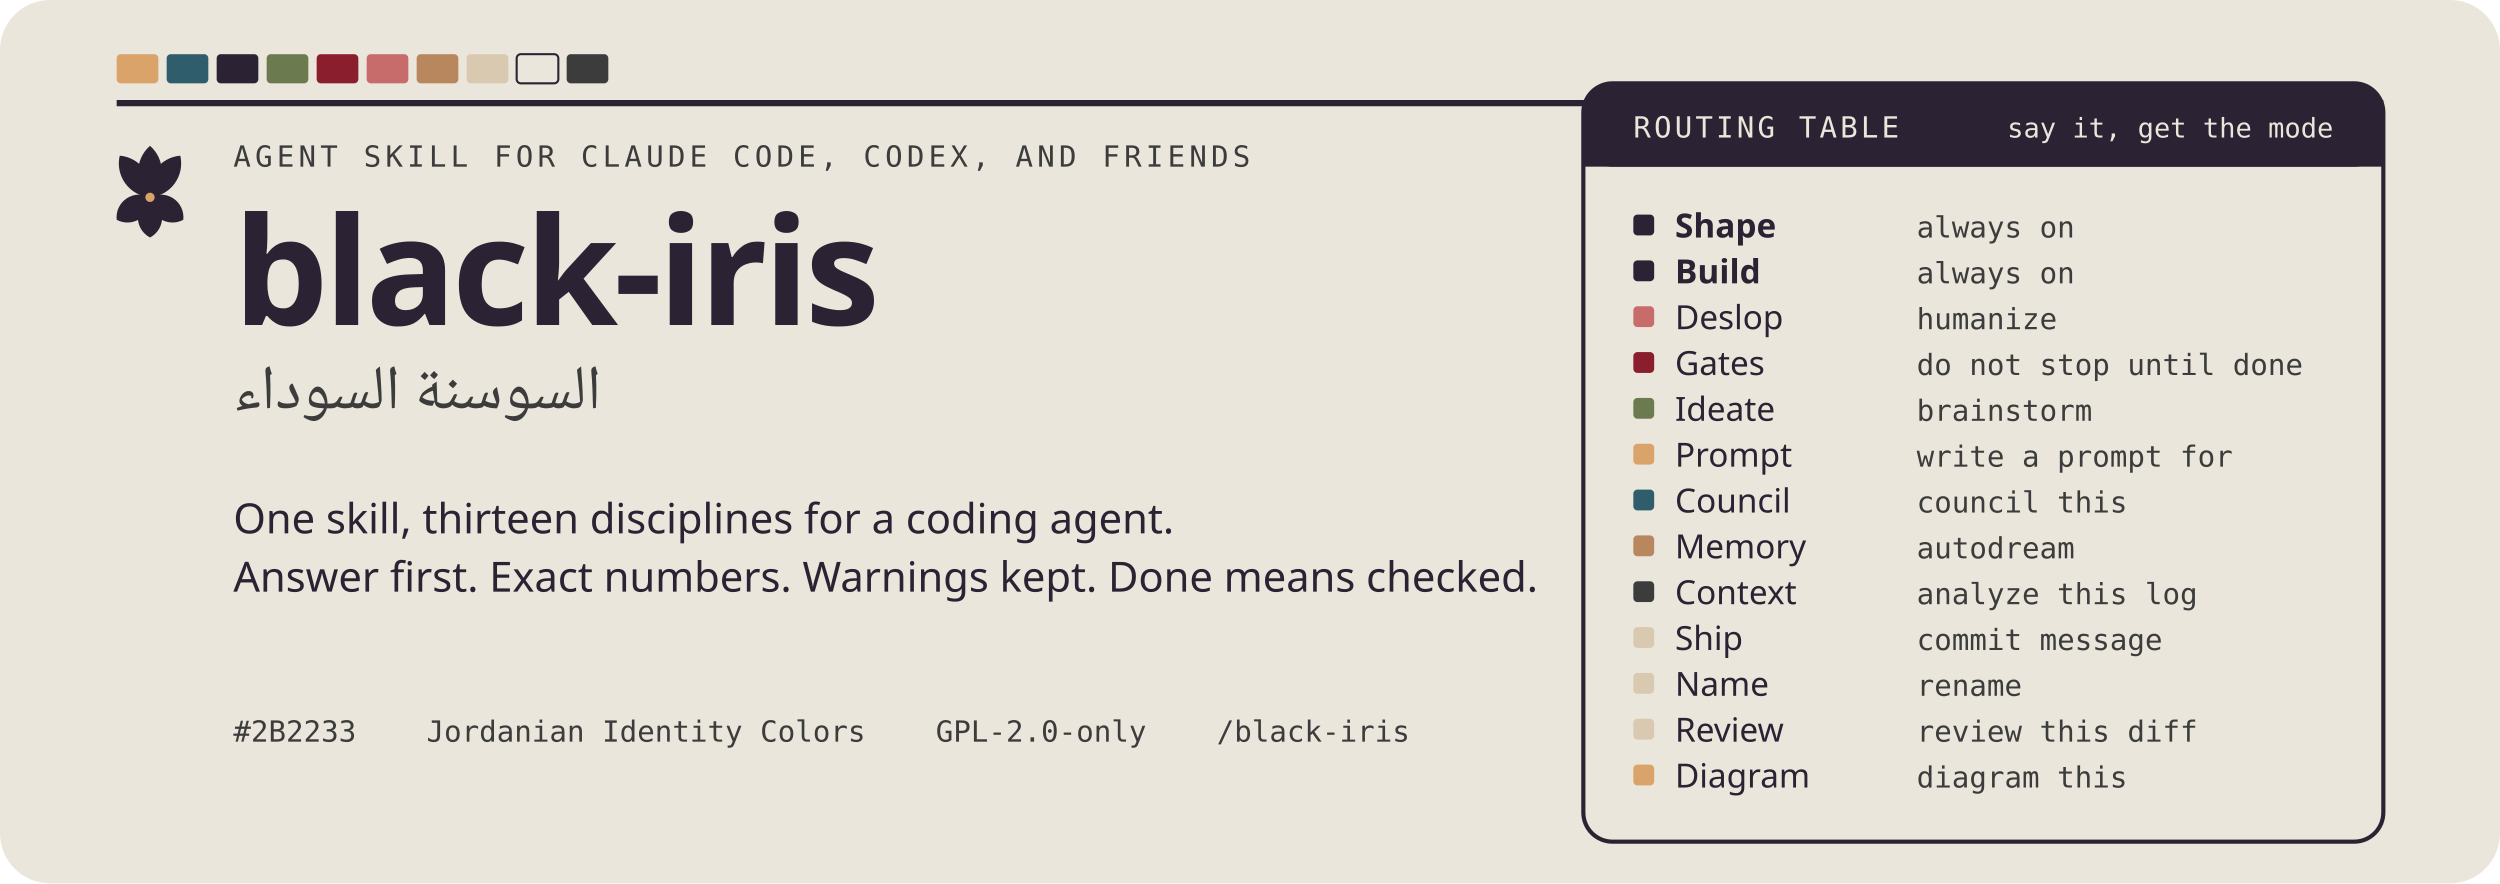
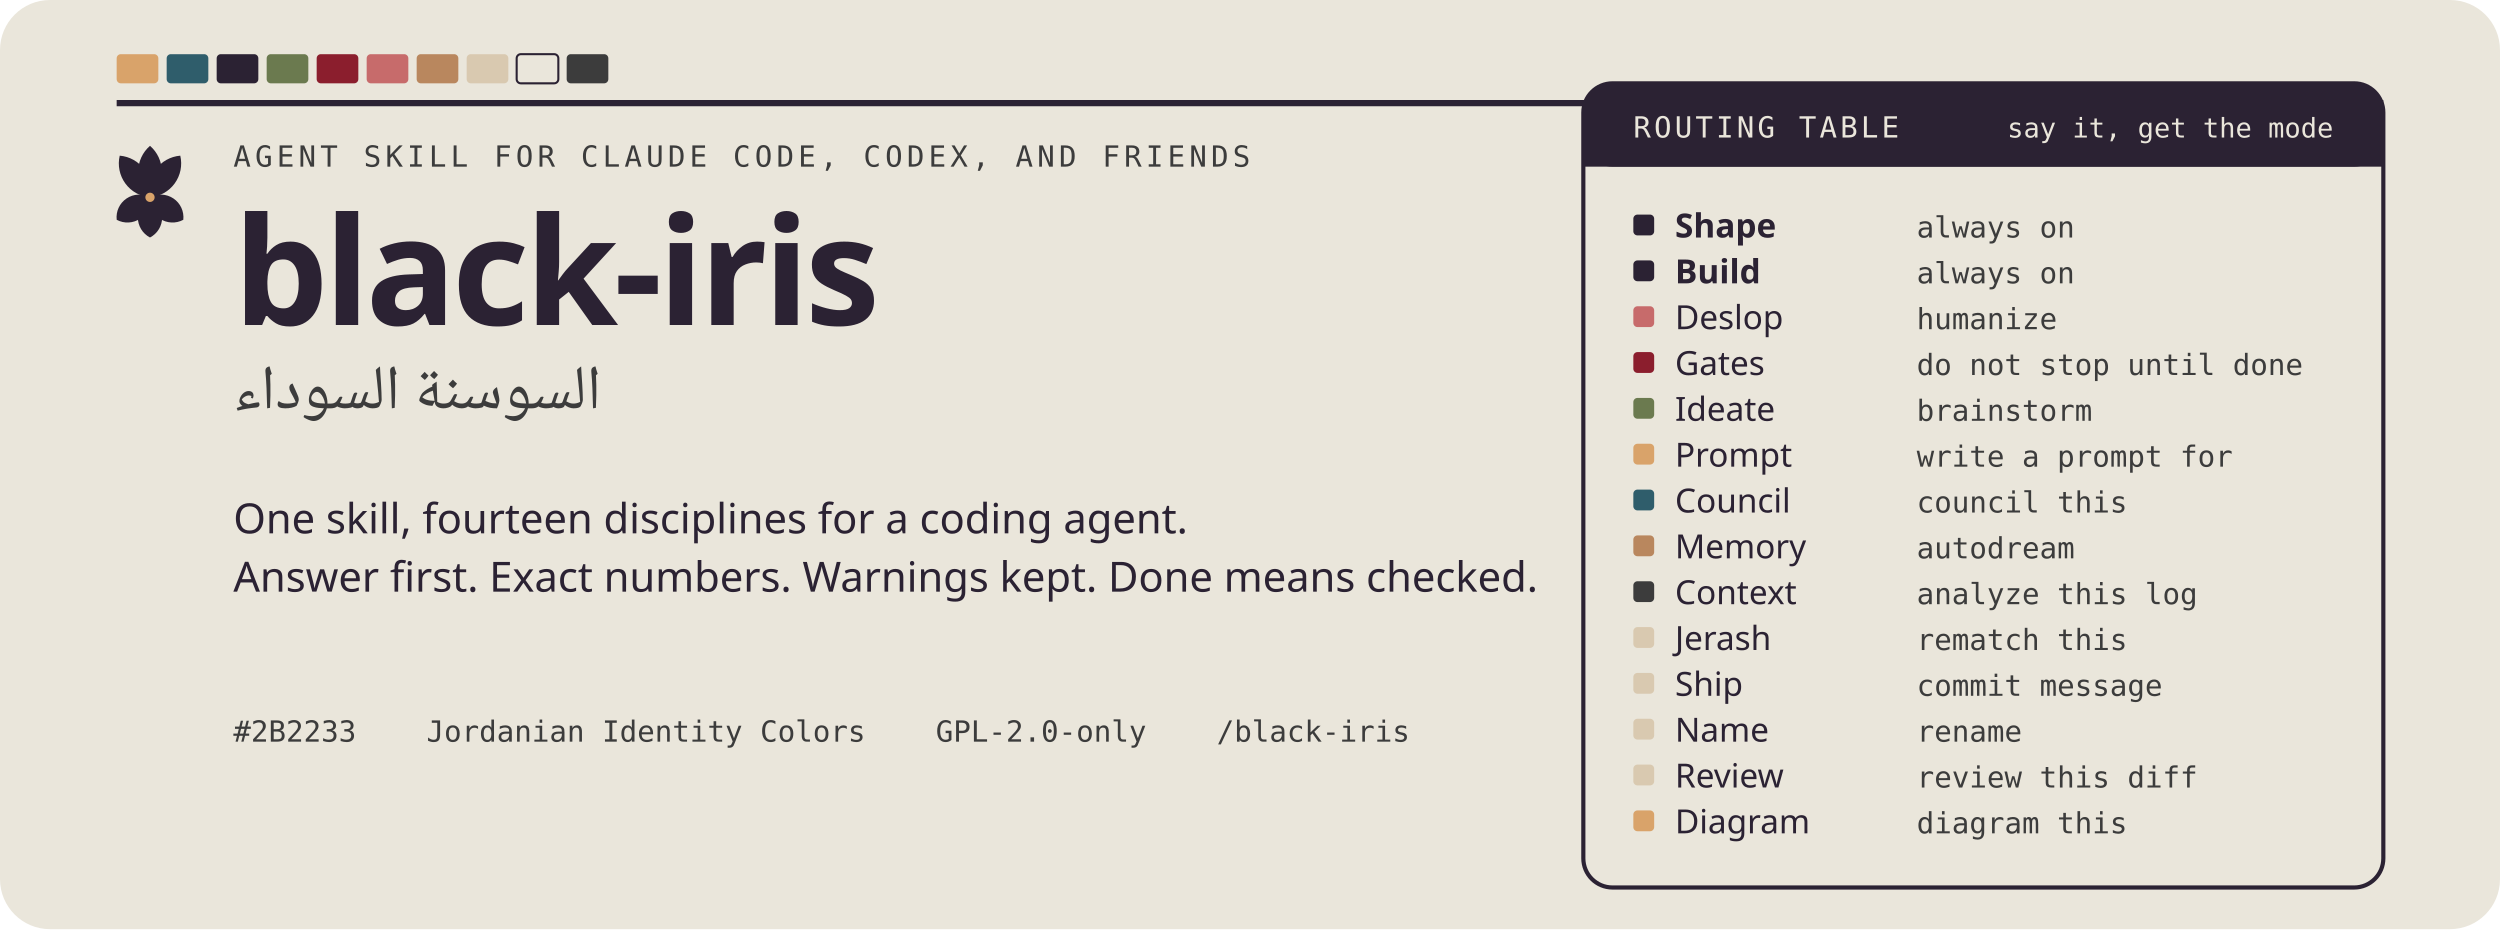
- <svg xmlns="http://www.w3.org/2000/svg" width="1200" height="424" viewBox="0 0 1200 424" role="img" aria-labelledby="title desc">
-   <rect width="1200" height="424" rx="24" fill="#EAE6DB" />
+ <svg xmlns="http://www.w3.org/2000/svg" width="1200" height="446" viewBox="0 0 1200 446" role="img" aria-labelledby="title desc">
+   <rect width="1200" height="446" rx="24" fill="#EAE6DB" />
  <rect x="56" y="48" width="1088" height="3" fill="#2B2233" />
  <g id="identity-strip" transform="translate(56 26)">
    <rect x="0" y="0" width="20" height="14" rx="2" fill="#D9A36A" />
    <rect x="24" y="0" width="20" height="14" rx="2" fill="#2F5D6B" />
    <rect x="48" y="0" width="20" height="14" rx="2" fill="#2B2233" />
    <rect x="72" y="0" width="20" height="14" rx="2" fill="#6B7A4F" />
    <rect x="96" y="0" width="20" height="14" rx="2" fill="#8B1E2D" />
    <rect x="120" y="0" width="20" height="14" rx="2" fill="#C76B6B" />
    <rect x="144" y="0" width="20" height="14" rx="2" fill="#B9875E" />
    <rect x="168" y="0" width="20" height="14" rx="2" fill="#D9C9B0" />
    <rect x="192" y="0" width="20" height="14" rx="2" fill="#EAE6DB" stroke="#2B2233" stroke-width="1" />
    <rect x="216" y="0" width="20" height="14" rx="2" fill="#3C3C3C" />
  </g>
  <g transform="translate(72 92) scale(0.2472) translate(-128.0 -129.0)">
    <path fill="#2B2233" d="M128 140 A66 66 0 0 1 69.22 59.1 A66 66 0 0 1 128 140 Z" />
    <path fill="#2B2233" d="M128 140 A66 66 0 0 1 128.0 40.0 A66 66 0 0 1 128 140 Z" />
    <path fill="#2B2233" d="M128 140 A66 66 0 0 1 186.78 59.1 A66 66 0 0 1 128 140 Z" />
    <path fill="#2B2233" d="M128 140 A44 44 0 0 1 192.66 183.62 A44 44 0 0 1 128 140 Z" />
    <path fill="#2B2233" d="M128 140 A44 44 0 0 1 128.0 218.0 A44 44 0 0 1 128 140 Z" />
    <path fill="#2B2233" d="M128 140 A44 44 0 0 1 63.34 183.62 A44 44 0 0 1 128 140 Z" />
    <circle cx="128" cy="140" r="9" fill="#D9A36A" />
  </g>
  <g id="title-block" transform="translate(112 64)">
    <text x="0" y="16" font-family="ui-monospace, SFMono-Regular, Menlo, monospace" font-size="14" letter-spacing="2" fill="#3C3C3C">AGENT SKILL FOR CLAUDE CODE, CODEX, AND FRIENDS</text>
    <text x="0" y="92" font-family="-apple-system, BlinkMacSystemFont, 'Segoe UI', 'Noto Sans', 'Noto Naskh Arabic', sans-serif" font-size="72" font-weight="800" letter-spacing="-2" fill="#2B2233">black-iris</text>
    <text x="0" y="132" font-family="-apple-system, BlinkMacSystemFont, 'Segoe UI', 'Noto Sans', 'Noto Naskh Arabic', sans-serif" font-size="30" fill="#3C3C3C">السوسنة السوداء</text>
-     <text x="0" y="192" font-family="-apple-system, BlinkMacSystemFont, 'Segoe UI', 'Noto Sans', 'Noto Naskh Arabic', sans-serif" font-size="20" fill="#2B2233">One skill, thirteen disciplines for a coding agent.</text>
+     <text x="0" y="192" font-family="-apple-system, BlinkMacSystemFont, 'Segoe UI', 'Noto Sans', 'Noto Naskh Arabic', sans-serif" font-size="20" fill="#2B2233">One skill, fourteen disciplines for a coding agent.</text>
    <text x="0" y="220" font-family="-apple-system, BlinkMacSystemFont, 'Segoe UI', 'Noto Sans', 'Noto Naskh Arabic', sans-serif" font-size="20" fill="#2B2233">Answer first. Exact numbers. Warnings kept. Done means checked.</text>
    <text x="0" y="292" xml:space="preserve" font-family="ui-monospace, SFMono-Regular, Menlo, monospace" font-size="14" fill="#3C3C3C">#2B2233    Jordanian Identity Colors    GPL-2.0-only    /black-iris</text>
  </g>
  <g id="project-proof" transform="translate(760 40)">
-     <rect x="0" y="0" width="384" height="364" rx="14" fill="#EAE6DB" stroke="#2B2233" stroke-width="2" />
+     <rect x="0" y="0" width="384" height="386" rx="14" fill="#EAE6DB" stroke="#2B2233" stroke-width="2" />
    <rect x="0" y="0" width="384" height="40" rx="14" fill="#2B2233" />
    <rect x="0" y="26" width="384" height="14" fill="#2B2233" />
    <text x="24" y="26" font-family="ui-monospace, SFMono-Regular, Menlo, monospace" font-size="14" letter-spacing="1.5" fill="#EAE6DB">ROUTING TABLE</text>
    <text x="360" y="26" text-anchor="end" font-family="ui-monospace, SFMono-Regular, Menlo, monospace" font-size="13" fill="#EAE6DB">say it, get the mode</text>
    <rect x="24" y="63" width="10" height="10" rx="2" fill="#2B2233" />
    <text x="44" y="74" font-family="-apple-system, BlinkMacSystemFont, 'Segoe UI', 'Noto Sans', 'Noto Naskh Arabic', sans-serif" font-size="16" font-weight="700" fill="#2B2233">Shape</text>
    <text x="160" y="74" font-family="ui-monospace, SFMono-Regular, Menlo, monospace" font-size="14" fill="#3C3C3C">always on</text>
    <rect x="24" y="85" width="10" height="10" rx="2" fill="#2B2233" />
    <text x="44" y="96" font-family="-apple-system, BlinkMacSystemFont, 'Segoe UI', 'Noto Sans', 'Noto Naskh Arabic', sans-serif" font-size="16" font-weight="700" fill="#2B2233">Build</text>
    <text x="160" y="96" font-family="ui-monospace, SFMono-Regular, Menlo, monospace" font-size="14" fill="#3C3C3C">always on</text>
    <rect x="24" y="107" width="10" height="10" rx="2" fill="#C76B6B" />
    <text x="44" y="118" font-family="-apple-system, BlinkMacSystemFont, 'Segoe UI', 'Noto Sans', 'Noto Naskh Arabic', sans-serif" font-size="16" font-weight="500" fill="#2B2233">Deslop</text>
    <text x="160" y="118" font-family="ui-monospace, SFMono-Regular, Menlo, monospace" font-size="14" fill="#3C3C3C">humanize</text>
    <rect x="24" y="129" width="10" height="10" rx="2" fill="#8B1E2D" />
    <text x="44" y="140" font-family="-apple-system, BlinkMacSystemFont, 'Segoe UI', 'Noto Sans', 'Noto Naskh Arabic', sans-serif" font-size="16" font-weight="500" fill="#2B2233">Gates</text>
    <text x="160" y="140" font-family="ui-monospace, SFMono-Regular, Menlo, monospace" font-size="14" fill="#3C3C3C">do not stop until done</text>
    <rect x="24" y="151" width="10" height="10" rx="2" fill="#6B7A4F" />
    <text x="44" y="162" font-family="-apple-system, BlinkMacSystemFont, 'Segoe UI', 'Noto Sans', 'Noto Naskh Arabic', sans-serif" font-size="16" font-weight="500" fill="#2B2233">Ideate</text>
    <text x="160" y="162" font-family="ui-monospace, SFMono-Regular, Menlo, monospace" font-size="14" fill="#3C3C3C">brainstorm</text>
    <rect x="24" y="173" width="10" height="10" rx="2" fill="#D9A36A" />
    <text x="44" y="184" font-family="-apple-system, BlinkMacSystemFont, 'Segoe UI', 'Noto Sans', 'Noto Naskh Arabic', sans-serif" font-size="16" font-weight="500" fill="#2B2233">Prompt</text>
    <text x="160" y="184" font-family="ui-monospace, SFMono-Regular, Menlo, monospace" font-size="14" fill="#3C3C3C">write a prompt for</text>
    <rect x="24" y="195" width="10" height="10" rx="2" fill="#2F5D6B" />
    <text x="44" y="206" font-family="-apple-system, BlinkMacSystemFont, 'Segoe UI', 'Noto Sans', 'Noto Naskh Arabic', sans-serif" font-size="16" font-weight="500" fill="#2B2233">Council</text>
    <text x="160" y="206" font-family="ui-monospace, SFMono-Regular, Menlo, monospace" font-size="14" fill="#3C3C3C">council this</text>
    <rect x="24" y="217" width="10" height="10" rx="2" fill="#B9875E" />
    <text x="44" y="228" font-family="-apple-system, BlinkMacSystemFont, 'Segoe UI', 'Noto Sans', 'Noto Naskh Arabic', sans-serif" font-size="16" font-weight="500" fill="#2B2233">Memory</text>
    <text x="160" y="228" font-family="ui-monospace, SFMono-Regular, Menlo, monospace" font-size="14" fill="#3C3C3C">autodream</text>
    <rect x="24" y="239" width="10" height="10" rx="2" fill="#3C3C3C" />
    <text x="44" y="250" font-family="-apple-system, BlinkMacSystemFont, 'Segoe UI', 'Noto Sans', 'Noto Naskh Arabic', sans-serif" font-size="16" font-weight="500" fill="#2B2233">Context</text>
    <text x="160" y="250" font-family="ui-monospace, SFMono-Regular, Menlo, monospace" font-size="14" fill="#3C3C3C">analyze this log</text>
    <rect x="24" y="261" width="10" height="10" rx="2" fill="#D9C9B0" />
-     <text x="44" y="272" font-family="-apple-system, BlinkMacSystemFont, 'Segoe UI', 'Noto Sans', 'Noto Naskh Arabic', sans-serif" font-size="16" font-weight="500" fill="#2B2233">Ship</text>
-     <text x="160" y="272" font-family="ui-monospace, SFMono-Regular, Menlo, monospace" font-size="14" fill="#3C3C3C">commit message</text>
+     <text x="44" y="272" font-family="-apple-system, BlinkMacSystemFont, 'Segoe UI', 'Noto Sans', 'Noto Naskh Arabic', sans-serif" font-size="16" font-weight="500" fill="#2B2233">Jerash</text>
+     <text x="160" y="272" font-family="ui-monospace, SFMono-Regular, Menlo, monospace" font-size="14" fill="#3C3C3C">rematch this</text>
    <rect x="24" y="283" width="10" height="10" rx="2" fill="#D9C9B0" />
-     <text x="44" y="294" font-family="-apple-system, BlinkMacSystemFont, 'Segoe UI', 'Noto Sans', 'Noto Naskh Arabic', sans-serif" font-size="16" font-weight="500" fill="#2B2233">Name</text>
-     <text x="160" y="294" font-family="ui-monospace, SFMono-Regular, Menlo, monospace" font-size="14" fill="#3C3C3C">rename</text>
+     <text x="44" y="294" font-family="-apple-system, BlinkMacSystemFont, 'Segoe UI', 'Noto Sans', 'Noto Naskh Arabic', sans-serif" font-size="16" font-weight="500" fill="#2B2233">Ship</text>
+     <text x="160" y="294" font-family="ui-monospace, SFMono-Regular, Menlo, monospace" font-size="14" fill="#3C3C3C">commit message</text>
    <rect x="24" y="305" width="10" height="10" rx="2" fill="#D9C9B0" />
-     <text x="44" y="316" font-family="-apple-system, BlinkMacSystemFont, 'Segoe UI', 'Noto Sans', 'Noto Naskh Arabic', sans-serif" font-size="16" font-weight="500" fill="#2B2233">Review</text>
-     <text x="160" y="316" font-family="ui-monospace, SFMono-Regular, Menlo, monospace" font-size="14" fill="#3C3C3C">review this diff</text>
-     <rect x="24" y="327" width="10" height="10" rx="2" fill="#D9A36A" />
-     <text x="44" y="338" font-family="-apple-system, BlinkMacSystemFont, 'Segoe UI', 'Noto Sans', 'Noto Naskh Arabic', sans-serif" font-size="16" font-weight="500" fill="#2B2233">Diagram</text>
-     <text x="160" y="338" font-family="ui-monospace, SFMono-Regular, Menlo, monospace" font-size="14" fill="#3C3C3C">diagram this</text>
+     <text x="44" y="316" font-family="-apple-system, BlinkMacSystemFont, 'Segoe UI', 'Noto Sans', 'Noto Naskh Arabic', sans-serif" font-size="16" font-weight="500" fill="#2B2233">Name</text>
+     <text x="160" y="316" font-family="ui-monospace, SFMono-Regular, Menlo, monospace" font-size="14" fill="#3C3C3C">rename</text>
+     <rect x="24" y="327" width="10" height="10" rx="2" fill="#D9C9B0" />
+     <text x="44" y="338" font-family="-apple-system, BlinkMacSystemFont, 'Segoe UI', 'Noto Sans', 'Noto Naskh Arabic', sans-serif" font-size="16" font-weight="500" fill="#2B2233">Review</text>
+     <text x="160" y="338" font-family="ui-monospace, SFMono-Regular, Menlo, monospace" font-size="14" fill="#3C3C3C">review this diff</text>
+     <rect x="24" y="349" width="10" height="10" rx="2" fill="#D9A36A" />
+     <text x="44" y="360" font-family="-apple-system, BlinkMacSystemFont, 'Segoe UI', 'Noto Sans', 'Noto Naskh Arabic', sans-serif" font-size="16" font-weight="500" fill="#2B2233">Diagram</text>
+     <text x="160" y="360" font-family="ui-monospace, SFMono-Regular, Menlo, monospace" font-size="14" fill="#3C3C3C">diagram this</text>
  </g>
</svg>
